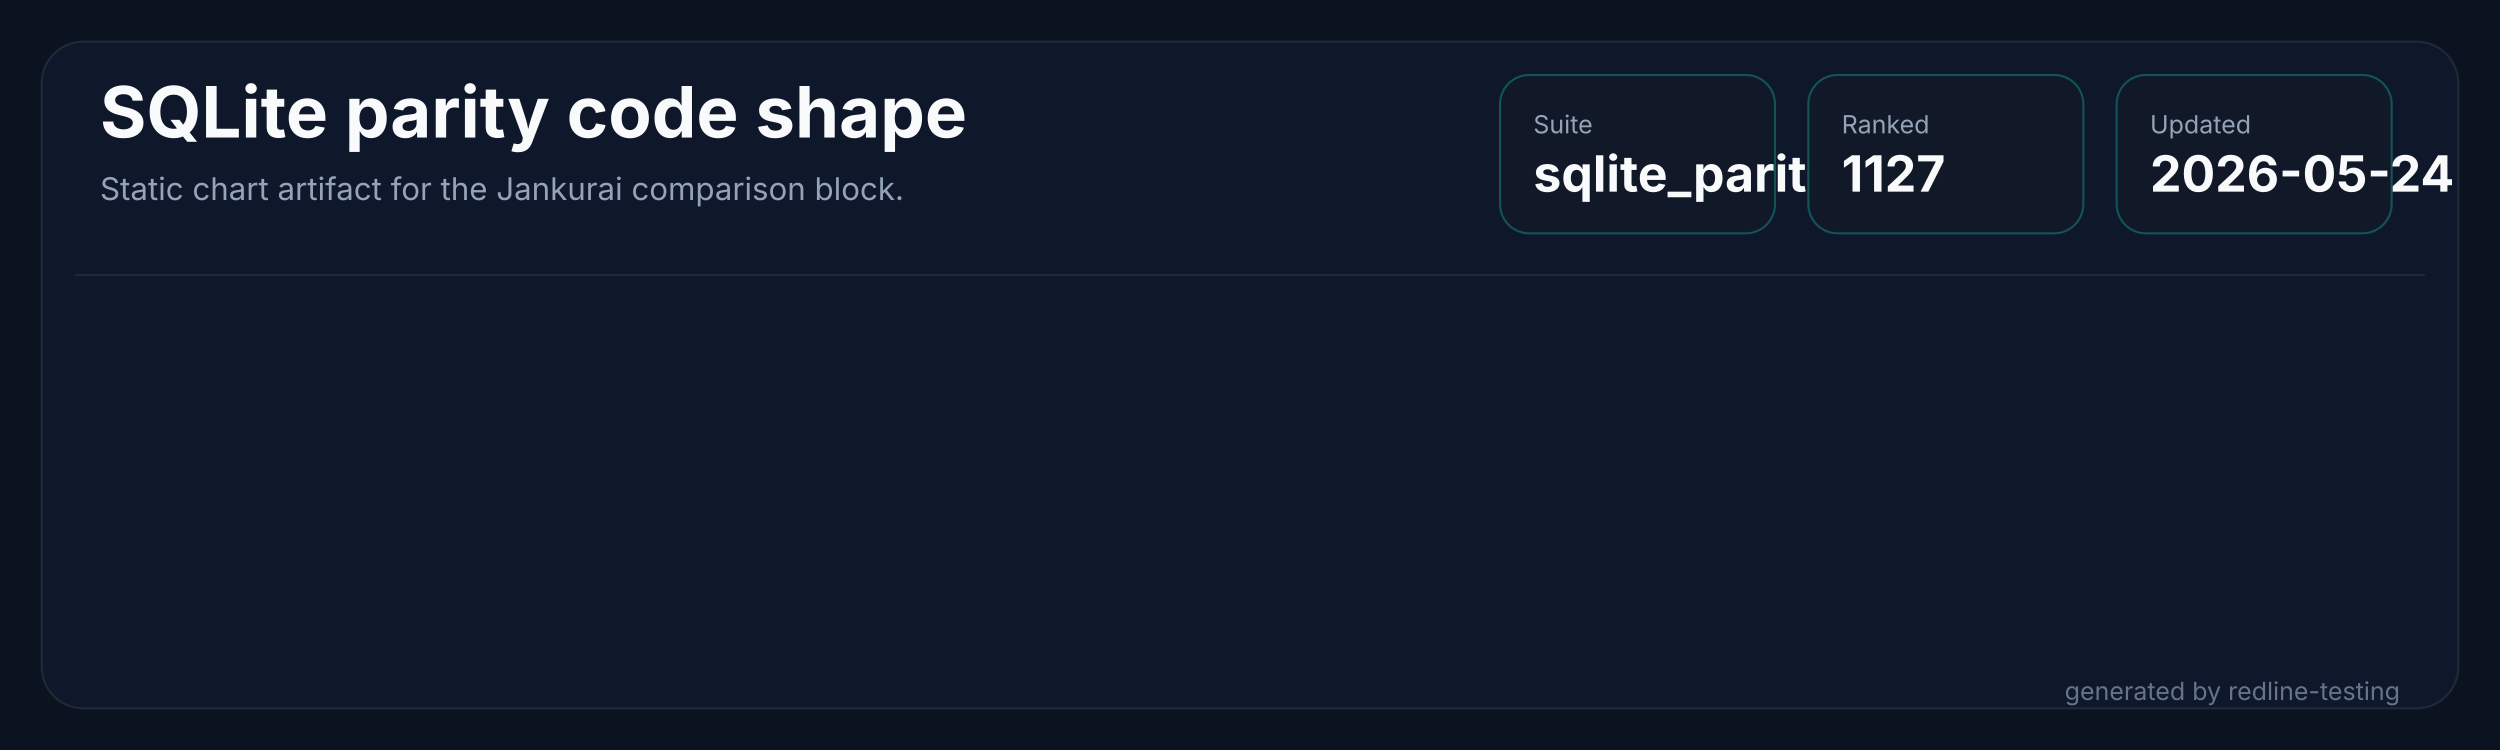
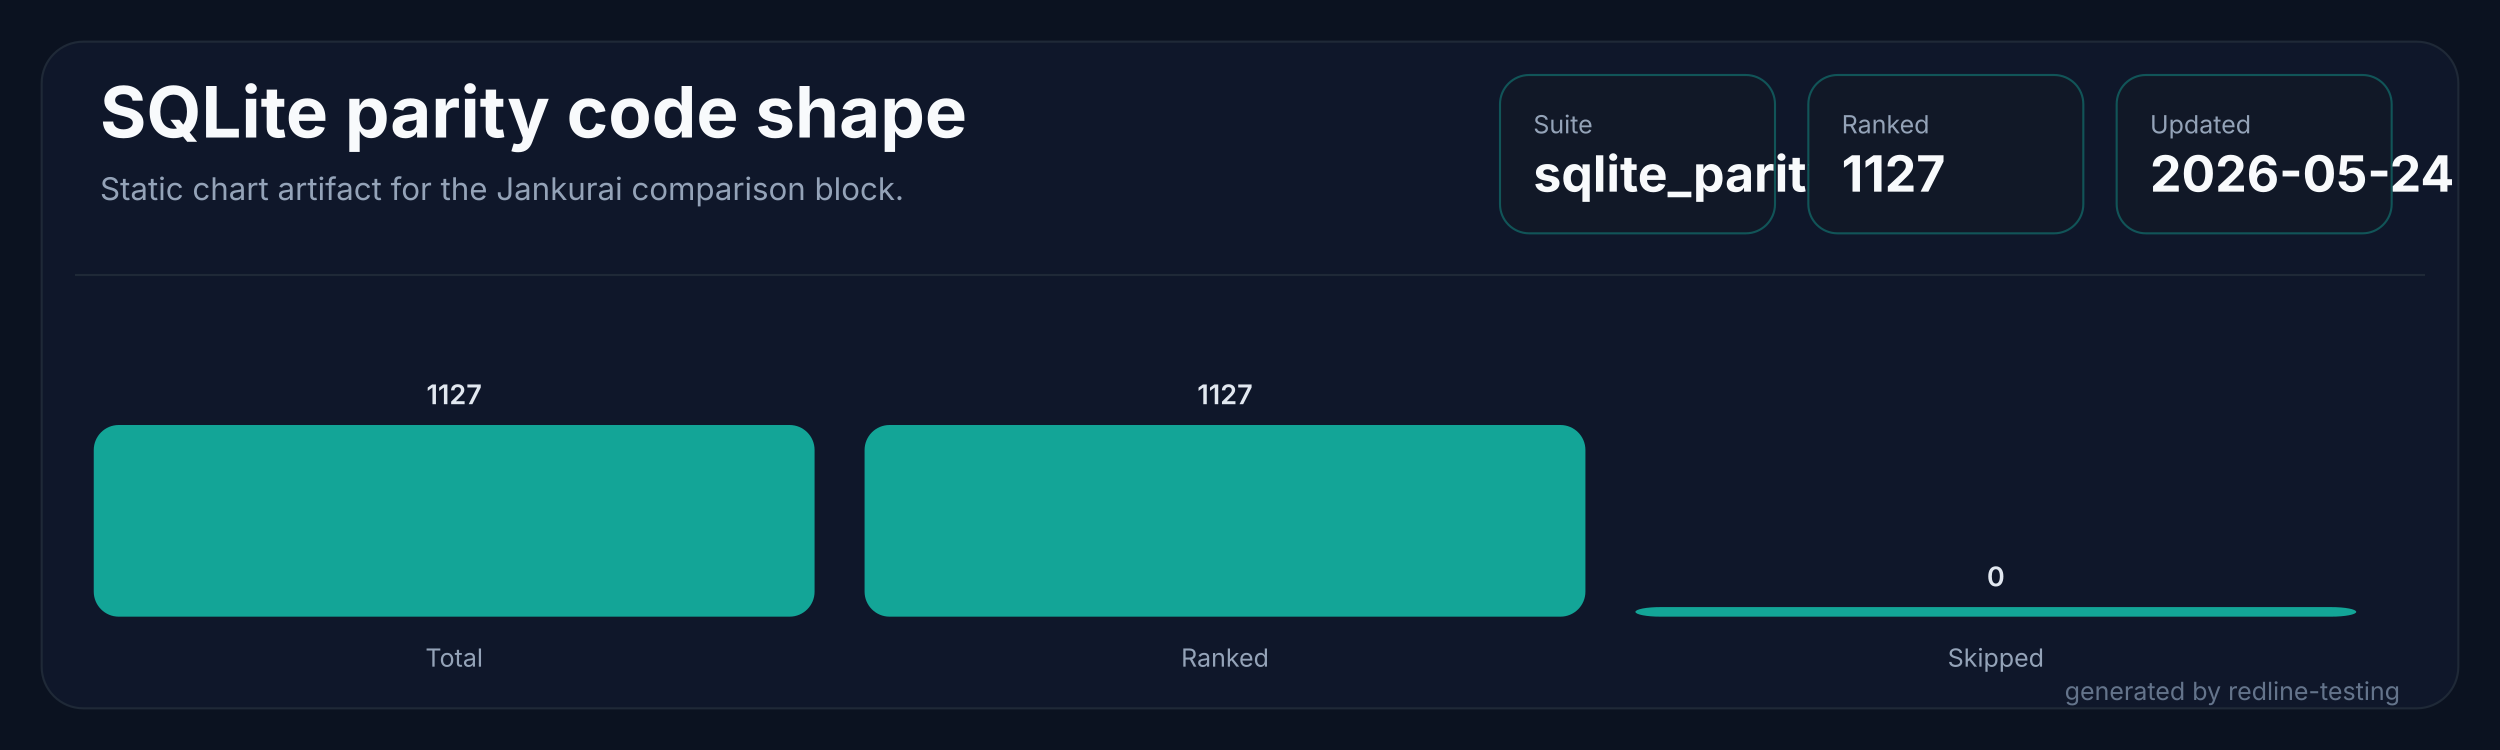
<svg xmlns="http://www.w3.org/2000/svg" width="1200" height="360" viewBox="0 0 1200 360" role="img" aria-labelledby="title desc">
  <rect width="1200" height="360" fill="#0b1220" />
  <rect x="20" y="20" width="1160" height="320" rx="20" fill="#0f172a" stroke="#1f2937" />
  <path d="M 36 132 H 1164" stroke="#1f2937" stroke-width="1" />
  <text x="48" y="66" fill="#f8fafc" font-family="Inter,Segoe UI,sans-serif" font-size="34" font-weight="700" letter-spacing="0">SQLite parity code shape</text>
  <text x="48" y="96" fill="#94a3b8" font-family="Inter,Segoe UI,sans-serif" font-size="15" letter-spacing="0">Static chart artifact for the Jankurai comparison block.</text>
  <g transform="translate(720,36)">
    <rect width="132" height="76" rx="14" fill="#111827" stroke="#14b8a6" stroke-opacity="0.38" />
    <text x="16" y="28" fill="#94a3b8" font-family="Inter,Segoe UI,sans-serif" font-size="12" letter-spacing="0">Suite</text>
    <text x="16" y="56" fill="#f8fafc" font-family="Inter,Segoe UI,sans-serif" font-size="24" font-weight="700" letter-spacing="0">sqlite_parity</text>
  </g>
  <g transform="translate(868,36)">
    <rect width="132" height="76" rx="14" fill="#111827" stroke="#14b8a6" stroke-opacity="0.38" />
    <text x="16" y="28" fill="#94a3b8" font-family="Inter,Segoe UI,sans-serif" font-size="12" letter-spacing="0">Ranked</text>
    <text x="16" y="56" fill="#f8fafc" font-family="Inter,Segoe UI,sans-serif" font-size="24" font-weight="700" letter-spacing="0">1127</text>
  </g>
  <g transform="translate(1016,36)">
    <rect width="132" height="76" rx="14" fill="#111827" stroke="#14b8a6" stroke-opacity="0.38" />
    <text x="16" y="28" fill="#94a3b8" font-family="Inter,Segoe UI,sans-serif" font-size="12" letter-spacing="0">Updated</text>
    <text x="16" y="56" fill="#f8fafc" font-family="Inter,Segoe UI,sans-serif" font-size="24" font-weight="700" letter-spacing="0">2026-05-24</text>
  </g>
+   <g transform="translate(45.0,0)">
+     <rect x="0" y="204.0" width="346.0" height="92.0" rx="12" fill="#14b8a6" fill-opacity="0.88" />
+     <text x="173.0" y="194.0" fill="#e2e8f0" text-anchor="middle" font-family="Inter,Segoe UI,sans-serif" font-size="13" font-weight="600" letter-spacing="0">1127</text>
+     <text x="173.0" y="320" fill="#94a3b8" text-anchor="middle" font-family="Inter,Segoe UI,sans-serif" font-size="12" letter-spacing="0">Total</text>
+   </g>
+   <g transform="translate(415.0,0)">
+     <rect x="0" y="204.0" width="346.0" height="92.0" rx="12" fill="#14b8a6" fill-opacity="0.88" />
+     <text x="173.0" y="194.0" fill="#e2e8f0" text-anchor="middle" font-family="Inter,Segoe UI,sans-serif" font-size="13" font-weight="600" letter-spacing="0">1127</text>
+     <text x="173.0" y="320" fill="#94a3b8" text-anchor="middle" font-family="Inter,Segoe UI,sans-serif" font-size="12" letter-spacing="0">Ranked</text>
+   </g>
+   <g transform="translate(785.0,0)">
+     <rect x="0" y="291.4" width="346.0" height="4.6" rx="12" fill="#14b8a6" fill-opacity="0.88" />
+     <text x="173.0" y="281.4" fill="#e2e8f0" text-anchor="middle" font-family="Inter,Segoe UI,sans-serif" font-size="13" font-weight="600" letter-spacing="0">0</text>
+     <text x="173.0" y="320" fill="#94a3b8" text-anchor="middle" font-family="Inter,Segoe UI,sans-serif" font-size="12" letter-spacing="0">Skipped</text>
+   </g>
  <text x="1152" y="336" fill="#64748b" text-anchor="end" font-family="Inter,Segoe UI,sans-serif" font-size="12" letter-spacing="0">generated by redline-testing</text>
</svg>
